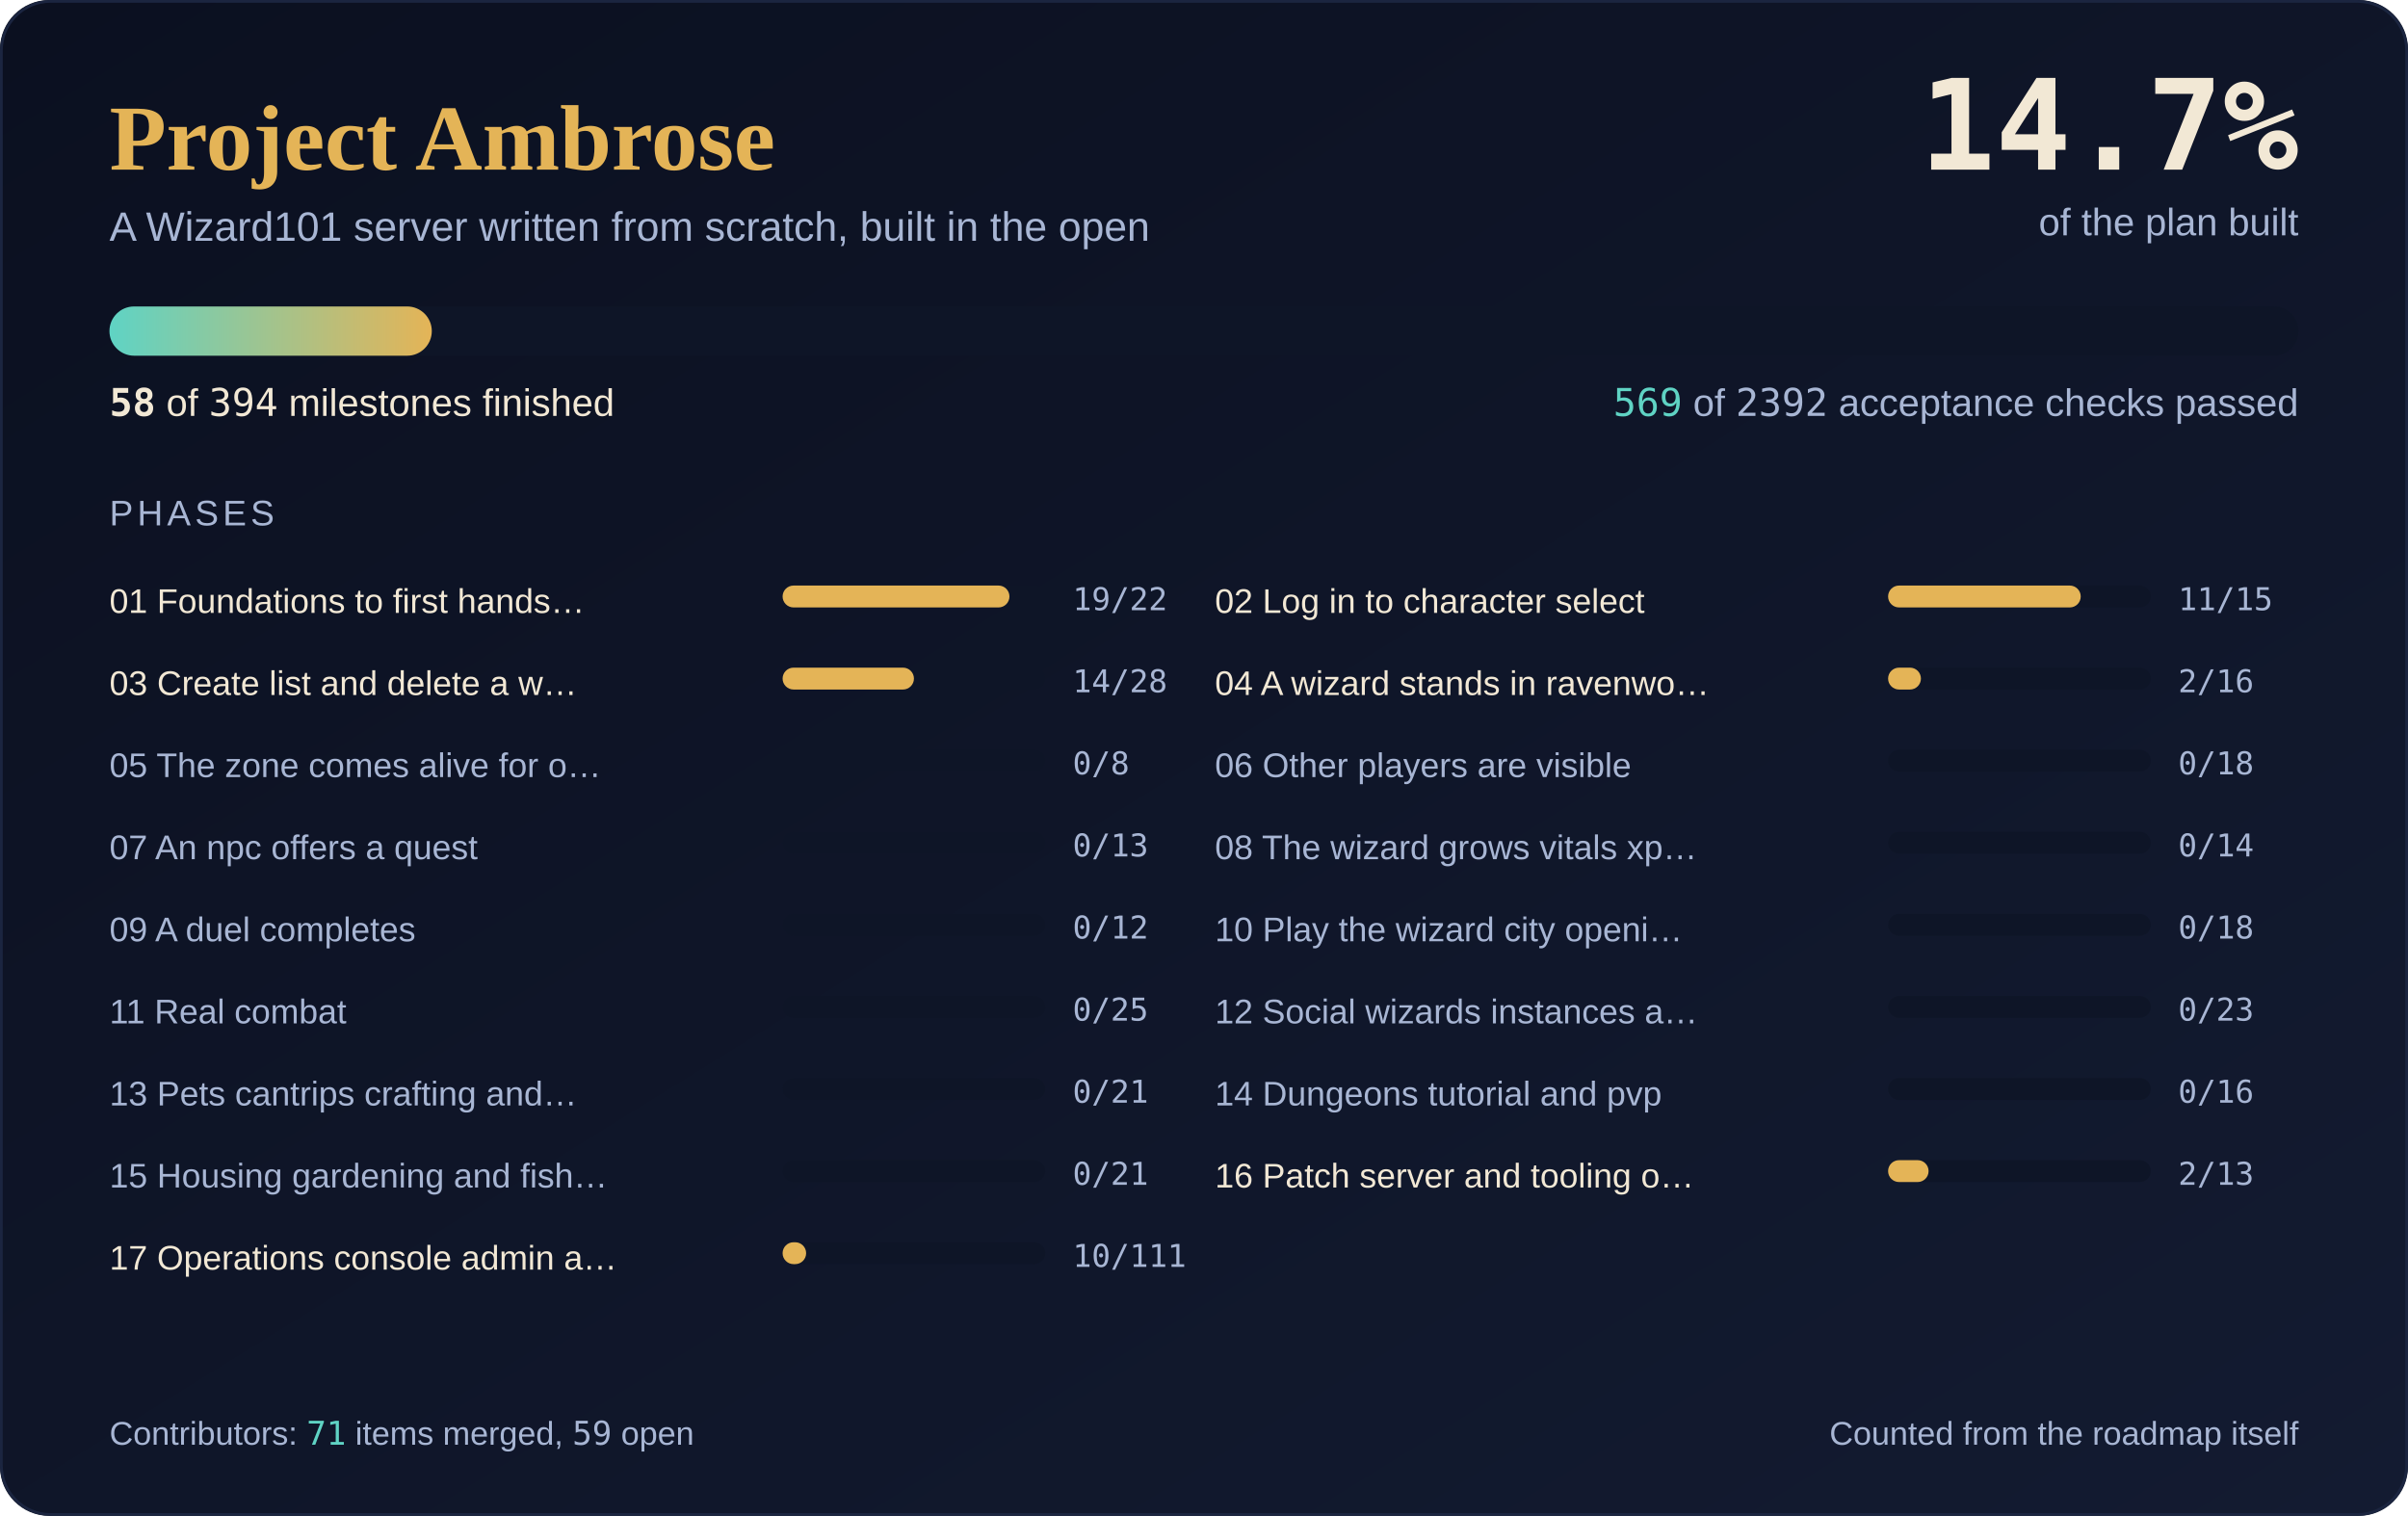
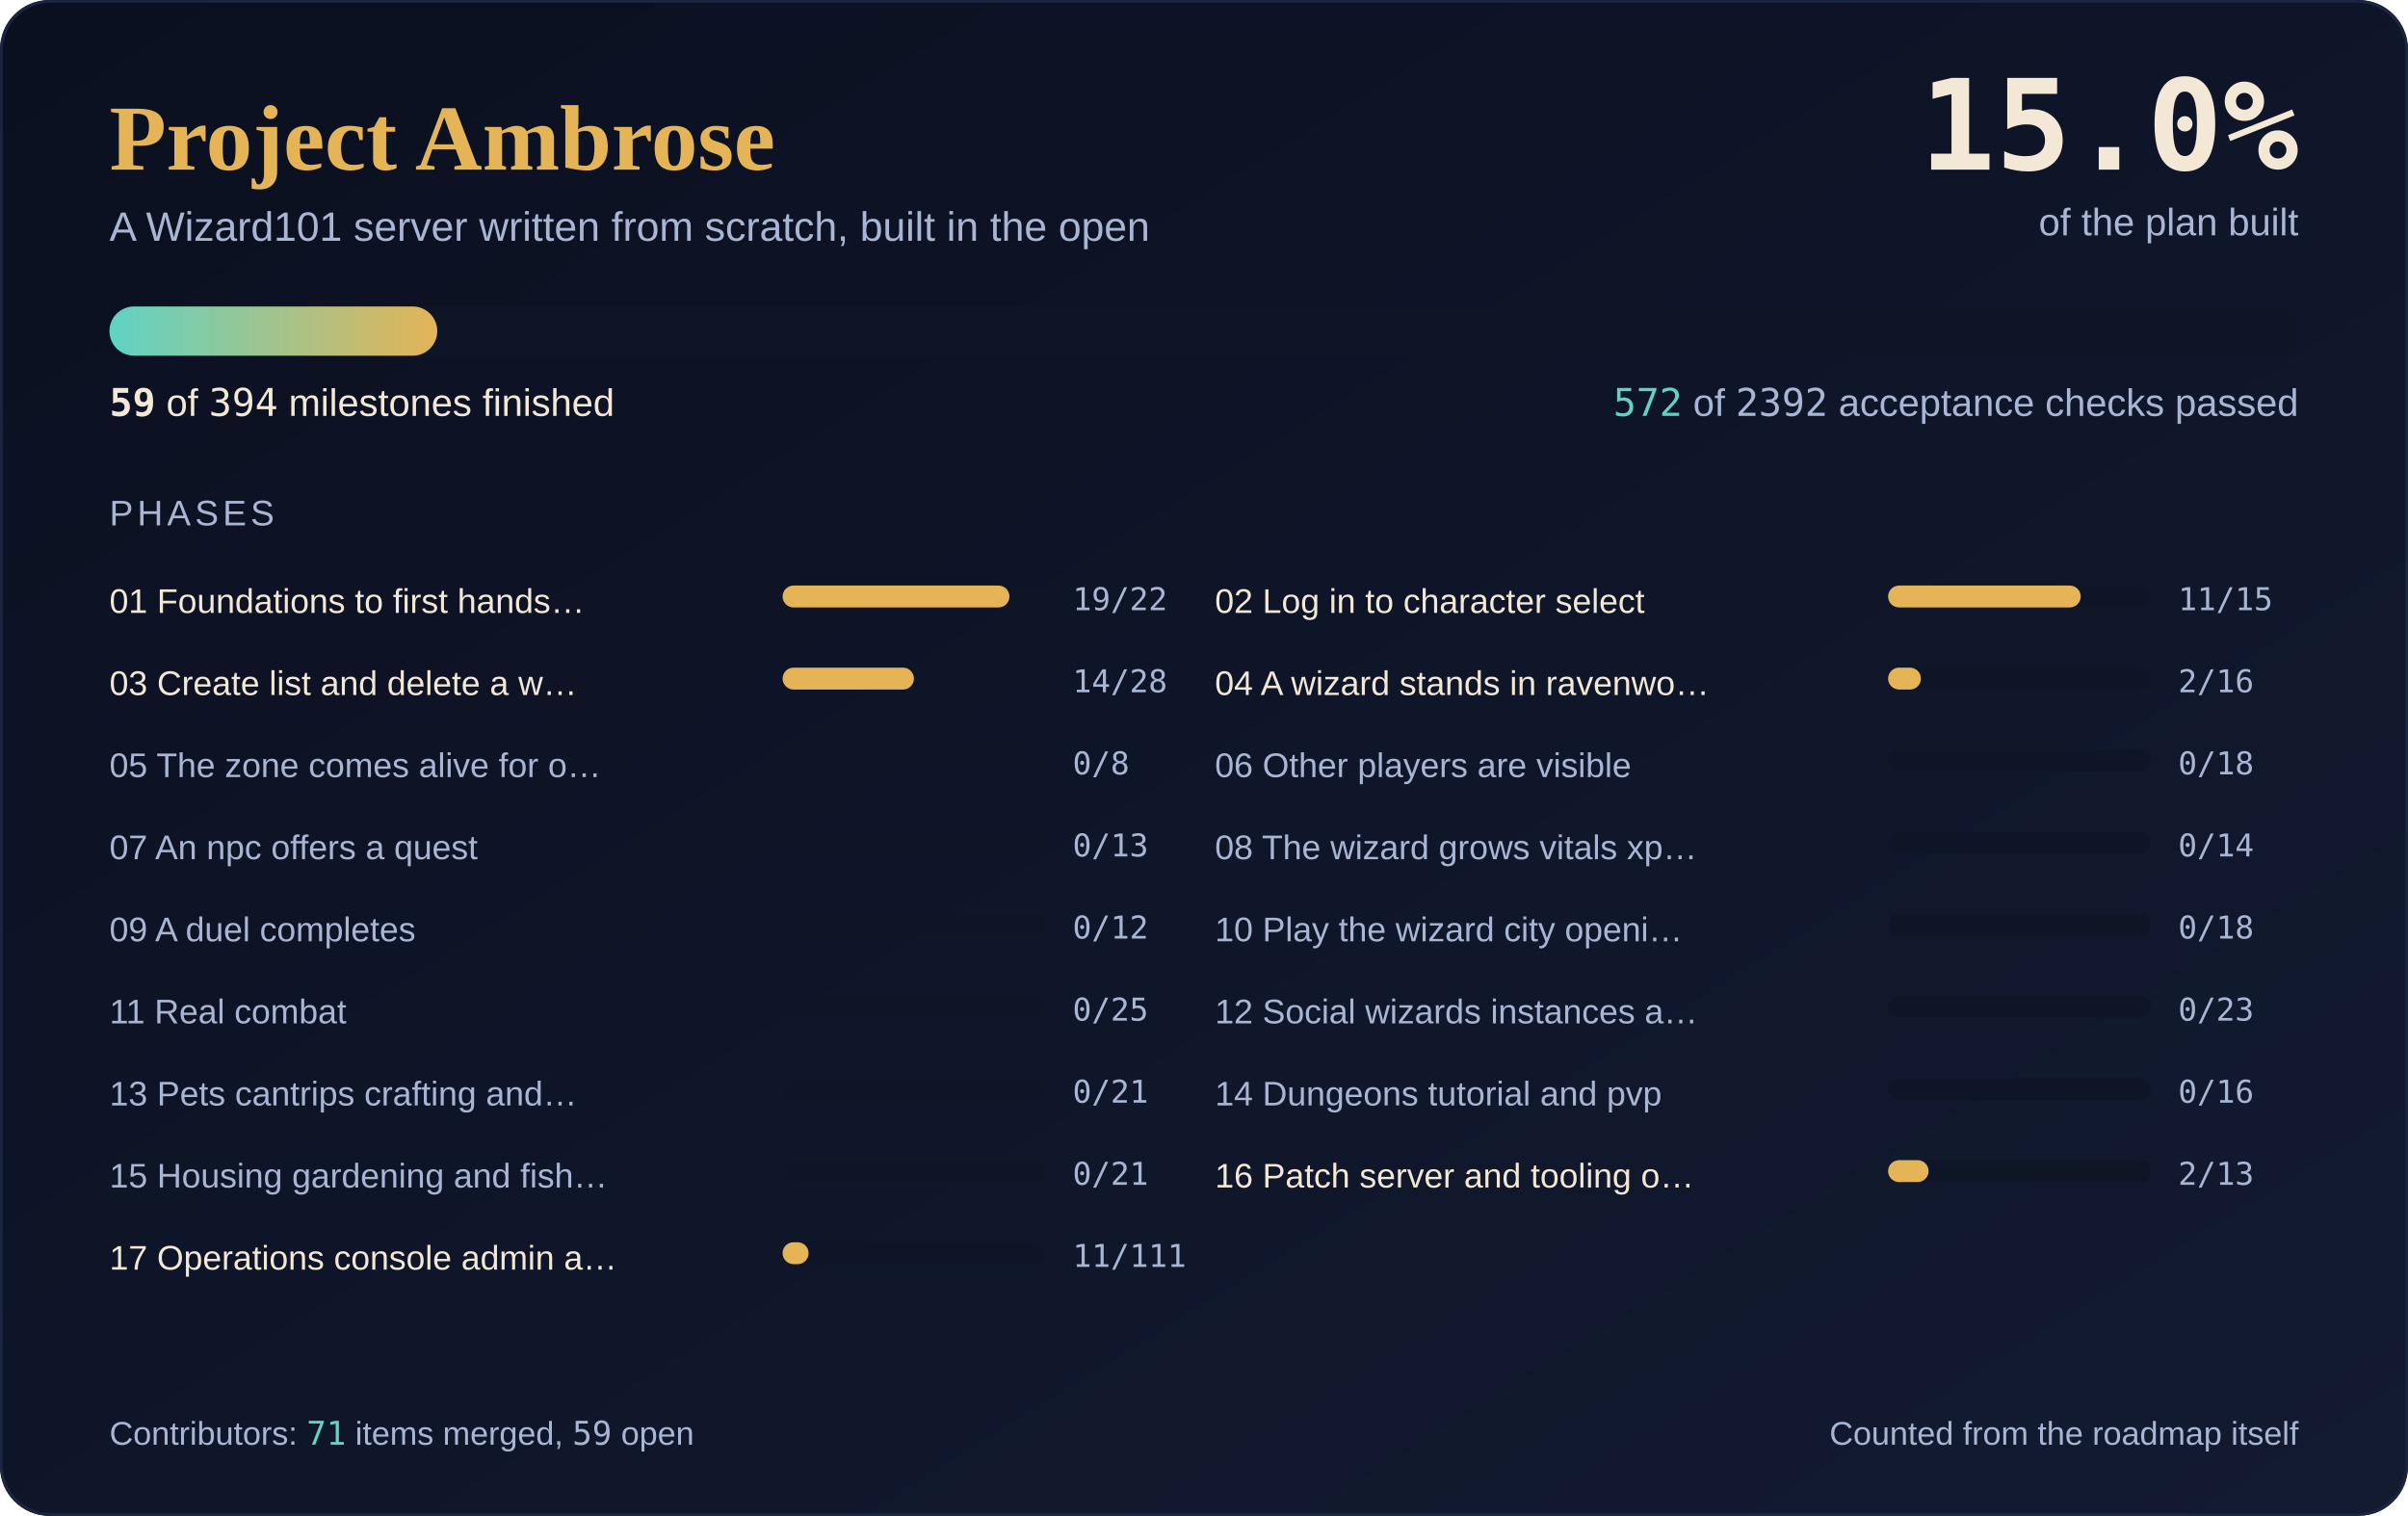
- <svg xmlns="http://www.w3.org/2000/svg" width="880" height="554" viewBox="0 0 880 554" role="img" aria-label="Project Ambrose progress: 58 of 394 milestones complete, 14.7 percent">
+ <svg xmlns="http://www.w3.org/2000/svg" width="880" height="554" viewBox="0 0 880 554" role="img" aria-label="Project Ambrose progress: 59 of 394 milestones complete, 15.0 percent">
  <defs>
    <linearGradient id="sky" x1="0" y1="0" x2="1" y2="1">
      <stop offset="0" stop-color="#0B1020" />
      <stop offset="1" stop-color="#131B31" />
    </linearGradient>
    <linearGradient id="fill" x1="0" y1="0" x2="1" y2="0">
      <stop offset="0" stop-color="#5FD3C4" />
      <stop offset="1" stop-color="#E4B457" />
    </linearGradient>
  </defs>
  <rect width="880" height="554" rx="18" fill="url(#sky)" />
  <rect x="0.5" y="0.5" width="879" height="553" rx="18" fill="none" stroke="#1B2540" />
  <text x="40" y="62" font-family="'Cormorant Garamond', Georgia, 'Times New Roman', serif" font-size="34" font-weight="600" fill="#E4B457">Project Ambrose</text>
  <text x="40" y="88" font-family="Karla, 'Segoe UI', 'Helvetica Neue', Arial, sans-serif" font-size="15" fill="#A8B6D4">A Wizard101 server written from scratch, built in the open</text>
-   <text x="840" y="62" text-anchor="end" font-family="'JetBrains Mono', Consolas, 'DejaVu Sans Mono', monospace" font-size="46" font-weight="700" fill="#F2E8D5">14.7%</text>
+   <text x="840" y="62" text-anchor="end" font-family="'JetBrains Mono', Consolas, 'DejaVu Sans Mono', monospace" font-size="46" font-weight="700" fill="#F2E8D5">15.0%</text>
  <text x="840" y="86" text-anchor="end" font-family="Karla, 'Segoe UI', 'Helvetica Neue', Arial, sans-serif" font-size="14" fill="#A8B6D4">of the plan built</text>
  <rect x="40" y="112" width="800" height="18" rx="9.0" fill="#0E1527" />
-   <rect x="40" y="112" width="117.8" height="18" rx="9.0" fill="url(#fill)" />
+   <rect x="40" y="112" width="119.8" height="18" rx="9.0" fill="url(#fill)" />
  <text x="40" y="152" font-family="Karla, 'Segoe UI', 'Helvetica Neue', Arial, sans-serif" font-size="14" fill="#F2E8D5">
-     <tspan font-family="'JetBrains Mono', Consolas, 'DejaVu Sans Mono', monospace" font-weight="700">58</tspan> of <tspan font-family="'JetBrains Mono', Consolas, 'DejaVu Sans Mono', monospace">394</tspan> milestones finished</text>
+     <tspan font-family="'JetBrains Mono', Consolas, 'DejaVu Sans Mono', monospace" font-weight="700">59</tspan> of <tspan font-family="'JetBrains Mono', Consolas, 'DejaVu Sans Mono', monospace">394</tspan> milestones finished</text>
  <text x="840" y="152" text-anchor="end" font-family="Karla, 'Segoe UI', 'Helvetica Neue', Arial, sans-serif" font-size="14" fill="#A8B6D4">
-     <tspan font-family="'JetBrains Mono', Consolas, 'DejaVu Sans Mono', monospace" fill="#5FD3C4">569</tspan> of <tspan font-family="'JetBrains Mono', Consolas, 'DejaVu Sans Mono', monospace">2392</tspan> acceptance checks passed</text>
+     <tspan font-family="'JetBrains Mono', Consolas, 'DejaVu Sans Mono', monospace" fill="#5FD3C4">572</tspan> of <tspan font-family="'JetBrains Mono', Consolas, 'DejaVu Sans Mono', monospace">2392</tspan> acceptance checks passed</text>
  <text x="40" y="192" font-family="Karla, 'Segoe UI', 'Helvetica Neue', Arial, sans-serif" font-size="13" fill="#A8B6D4" letter-spacing="1.5">PHASES</text>
  <text x="40" y="224" font-family="Karla, 'Segoe UI', 'Helvetica Neue', Arial, sans-serif" font-size="12.5" fill="#F2E8D5">01 Foundations to first hands…</text>
  <rect x="286" y="214" width="96" height="8" rx="4.0" fill="#0E1527" />
  <rect x="286" y="214" width="82.9" height="8" rx="4.0" fill="#E4B457" />
  <text x="392" y="223" font-family="'JetBrains Mono', Consolas, 'DejaVu Sans Mono', monospace" font-size="11.5" fill="#A8B6D4">19/22</text>
  <text x="444" y="224" font-family="Karla, 'Segoe UI', 'Helvetica Neue', Arial, sans-serif" font-size="12.5" fill="#F2E8D5">02 Log in to character select</text>
  <rect x="690" y="214" width="96" height="8" rx="4.0" fill="#0E1527" />
  <rect x="690" y="214" width="70.4" height="8" rx="4.0" fill="#E4B457" />
  <text x="796" y="223" font-family="'JetBrains Mono', Consolas, 'DejaVu Sans Mono', monospace" font-size="11.5" fill="#A8B6D4">11/15</text>
  <text x="40" y="254" font-family="Karla, 'Segoe UI', 'Helvetica Neue', Arial, sans-serif" font-size="12.5" fill="#F2E8D5">03 Create list and delete a w…</text>
  <rect x="286" y="244" width="96" height="8" rx="4.0" fill="#0E1527" />
  <rect x="286" y="244" width="48.0" height="8" rx="4.0" fill="#E4B457" />
  <text x="392" y="253" font-family="'JetBrains Mono', Consolas, 'DejaVu Sans Mono', monospace" font-size="11.5" fill="#A8B6D4">14/28</text>
  <text x="444" y="254" font-family="Karla, 'Segoe UI', 'Helvetica Neue', Arial, sans-serif" font-size="12.5" fill="#F2E8D5">04 A wizard stands in ravenwo…</text>
  <rect x="690" y="244" width="96" height="8" rx="4.0" fill="#0E1527" />
  <rect x="690" y="244" width="12.0" height="8" rx="4.0" fill="#E4B457" />
  <text x="796" y="253" font-family="'JetBrains Mono', Consolas, 'DejaVu Sans Mono', monospace" font-size="11.5" fill="#A8B6D4">2/16</text>
  <text x="40" y="284" font-family="Karla, 'Segoe UI', 'Helvetica Neue', Arial, sans-serif" font-size="12.5" fill="#A8B6D4">05 The zone comes alive for o…</text>
  <rect x="286" y="274" width="96" height="8" rx="4.0" fill="#0E1527" />
  <text x="392" y="283" font-family="'JetBrains Mono', Consolas, 'DejaVu Sans Mono', monospace" font-size="11.5" fill="#A8B6D4">0/8</text>
  <text x="444" y="284" font-family="Karla, 'Segoe UI', 'Helvetica Neue', Arial, sans-serif" font-size="12.5" fill="#A8B6D4">06 Other players are visible</text>
  <rect x="690" y="274" width="96" height="8" rx="4.0" fill="#0E1527" />
  <text x="796" y="283" font-family="'JetBrains Mono', Consolas, 'DejaVu Sans Mono', monospace" font-size="11.5" fill="#A8B6D4">0/18</text>
  <text x="40" y="314" font-family="Karla, 'Segoe UI', 'Helvetica Neue', Arial, sans-serif" font-size="12.5" fill="#A8B6D4">07 An npc offers a quest</text>
  <rect x="286" y="304" width="96" height="8" rx="4.0" fill="#0E1527" />
  <text x="392" y="313" font-family="'JetBrains Mono', Consolas, 'DejaVu Sans Mono', monospace" font-size="11.5" fill="#A8B6D4">0/13</text>
  <text x="444" y="314" font-family="Karla, 'Segoe UI', 'Helvetica Neue', Arial, sans-serif" font-size="12.5" fill="#A8B6D4">08 The wizard grows vitals xp…</text>
  <rect x="690" y="304" width="96" height="8" rx="4.0" fill="#0E1527" />
  <text x="796" y="313" font-family="'JetBrains Mono', Consolas, 'DejaVu Sans Mono', monospace" font-size="11.5" fill="#A8B6D4">0/14</text>
  <text x="40" y="344" font-family="Karla, 'Segoe UI', 'Helvetica Neue', Arial, sans-serif" font-size="12.5" fill="#A8B6D4">09 A duel completes</text>
  <rect x="286" y="334" width="96" height="8" rx="4.0" fill="#0E1527" />
  <text x="392" y="343" font-family="'JetBrains Mono', Consolas, 'DejaVu Sans Mono', monospace" font-size="11.5" fill="#A8B6D4">0/12</text>
  <text x="444" y="344" font-family="Karla, 'Segoe UI', 'Helvetica Neue', Arial, sans-serif" font-size="12.5" fill="#A8B6D4">10 Play the wizard city openi…</text>
  <rect x="690" y="334" width="96" height="8" rx="4.0" fill="#0E1527" />
  <text x="796" y="343" font-family="'JetBrains Mono', Consolas, 'DejaVu Sans Mono', monospace" font-size="11.5" fill="#A8B6D4">0/18</text>
  <text x="40" y="374" font-family="Karla, 'Segoe UI', 'Helvetica Neue', Arial, sans-serif" font-size="12.5" fill="#A8B6D4">11 Real combat</text>
  <rect x="286" y="364" width="96" height="8" rx="4.0" fill="#0E1527" />
  <text x="392" y="373" font-family="'JetBrains Mono', Consolas, 'DejaVu Sans Mono', monospace" font-size="11.5" fill="#A8B6D4">0/25</text>
  <text x="444" y="374" font-family="Karla, 'Segoe UI', 'Helvetica Neue', Arial, sans-serif" font-size="12.5" fill="#A8B6D4">12 Social wizards instances a…</text>
  <rect x="690" y="364" width="96" height="8" rx="4.0" fill="#0E1527" />
  <text x="796" y="373" font-family="'JetBrains Mono', Consolas, 'DejaVu Sans Mono', monospace" font-size="11.5" fill="#A8B6D4">0/23</text>
  <text x="40" y="404" font-family="Karla, 'Segoe UI', 'Helvetica Neue', Arial, sans-serif" font-size="12.5" fill="#A8B6D4">13 Pets cantrips crafting and…</text>
  <rect x="286" y="394" width="96" height="8" rx="4.0" fill="#0E1527" />
  <text x="392" y="403" font-family="'JetBrains Mono', Consolas, 'DejaVu Sans Mono', monospace" font-size="11.5" fill="#A8B6D4">0/21</text>
  <text x="444" y="404" font-family="Karla, 'Segoe UI', 'Helvetica Neue', Arial, sans-serif" font-size="12.5" fill="#A8B6D4">14 Dungeons tutorial and pvp</text>
  <rect x="690" y="394" width="96" height="8" rx="4.0" fill="#0E1527" />
  <text x="796" y="403" font-family="'JetBrains Mono', Consolas, 'DejaVu Sans Mono', monospace" font-size="11.5" fill="#A8B6D4">0/16</text>
  <text x="40" y="434" font-family="Karla, 'Segoe UI', 'Helvetica Neue', Arial, sans-serif" font-size="12.5" fill="#A8B6D4">15 Housing gardening and fish…</text>
  <rect x="286" y="424" width="96" height="8" rx="4.0" fill="#0E1527" />
  <text x="392" y="433" font-family="'JetBrains Mono', Consolas, 'DejaVu Sans Mono', monospace" font-size="11.5" fill="#A8B6D4">0/21</text>
  <text x="444" y="434" font-family="Karla, 'Segoe UI', 'Helvetica Neue', Arial, sans-serif" font-size="12.5" fill="#F2E8D5">16 Patch server and tooling o…</text>
  <rect x="690" y="424" width="96" height="8" rx="4.0" fill="#0E1527" />
  <rect x="690" y="424" width="14.8" height="8" rx="4.0" fill="#E4B457" />
  <text x="796" y="433" font-family="'JetBrains Mono', Consolas, 'DejaVu Sans Mono', monospace" font-size="11.5" fill="#A8B6D4">2/13</text>
  <text x="40" y="464" font-family="Karla, 'Segoe UI', 'Helvetica Neue', Arial, sans-serif" font-size="12.5" fill="#F2E8D5">17 Operations console admin a…</text>
  <rect x="286" y="454" width="96" height="8" rx="4.0" fill="#0E1527" />
-   <rect x="286" y="454" width="8.6" height="8" rx="4.0" fill="#E4B457" />
-   <text x="392" y="463" font-family="'JetBrains Mono', Consolas, 'DejaVu Sans Mono', monospace" font-size="11.5" fill="#A8B6D4">10/111</text>
+   <rect x="286" y="454" width="9.5" height="8" rx="4.0" fill="#E4B457" />
+   <text x="392" y="463" font-family="'JetBrains Mono', Consolas, 'DejaVu Sans Mono', monospace" font-size="11.5" fill="#A8B6D4">11/111</text>
  <text x="40" y="528" font-family="Karla, 'Segoe UI', 'Helvetica Neue', Arial, sans-serif" font-size="12" fill="#A8B6D4">Contributors: <tspan font-family="'JetBrains Mono', Consolas, 'DejaVu Sans Mono', monospace" fill="#5FD3C4">71</tspan> items merged, <tspan font-family="'JetBrains Mono', Consolas, 'DejaVu Sans Mono', monospace">59</tspan> open</text>
  <text x="840" y="528" text-anchor="end" font-family="Karla, 'Segoe UI', 'Helvetica Neue', Arial, sans-serif" font-size="12" fill="#A8B6D4">Counted from the roadmap itself</text>
</svg>
